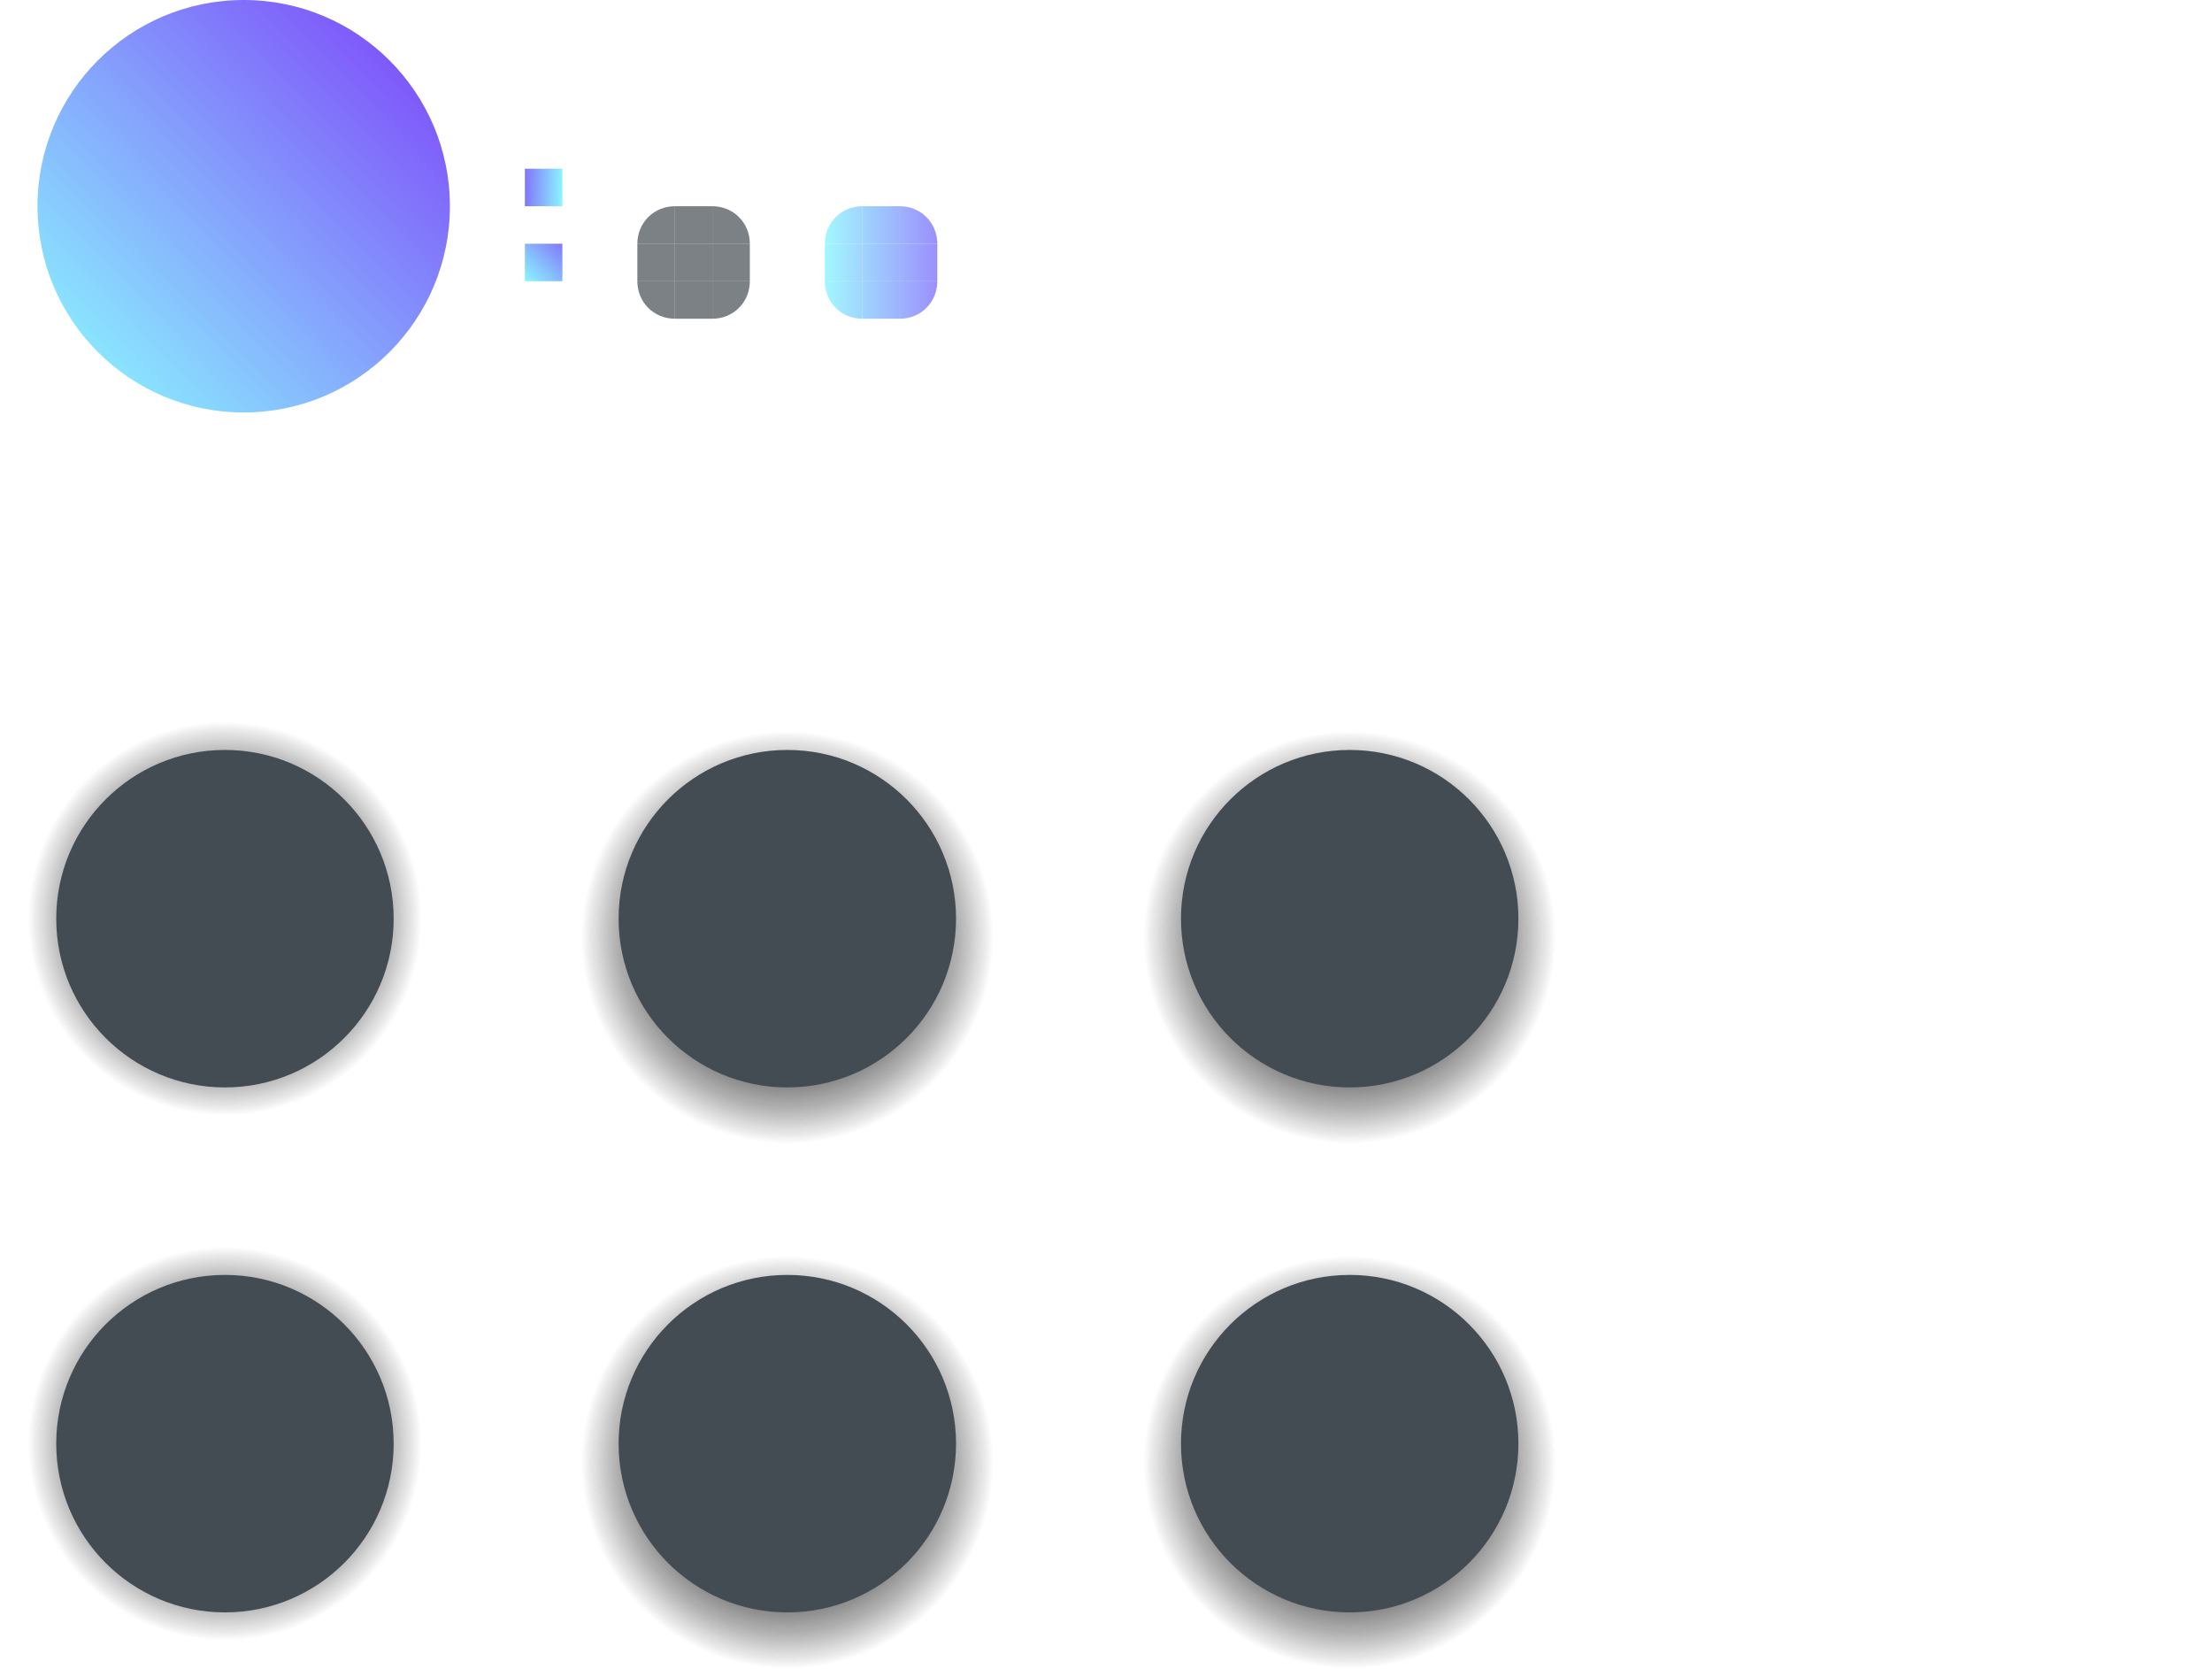
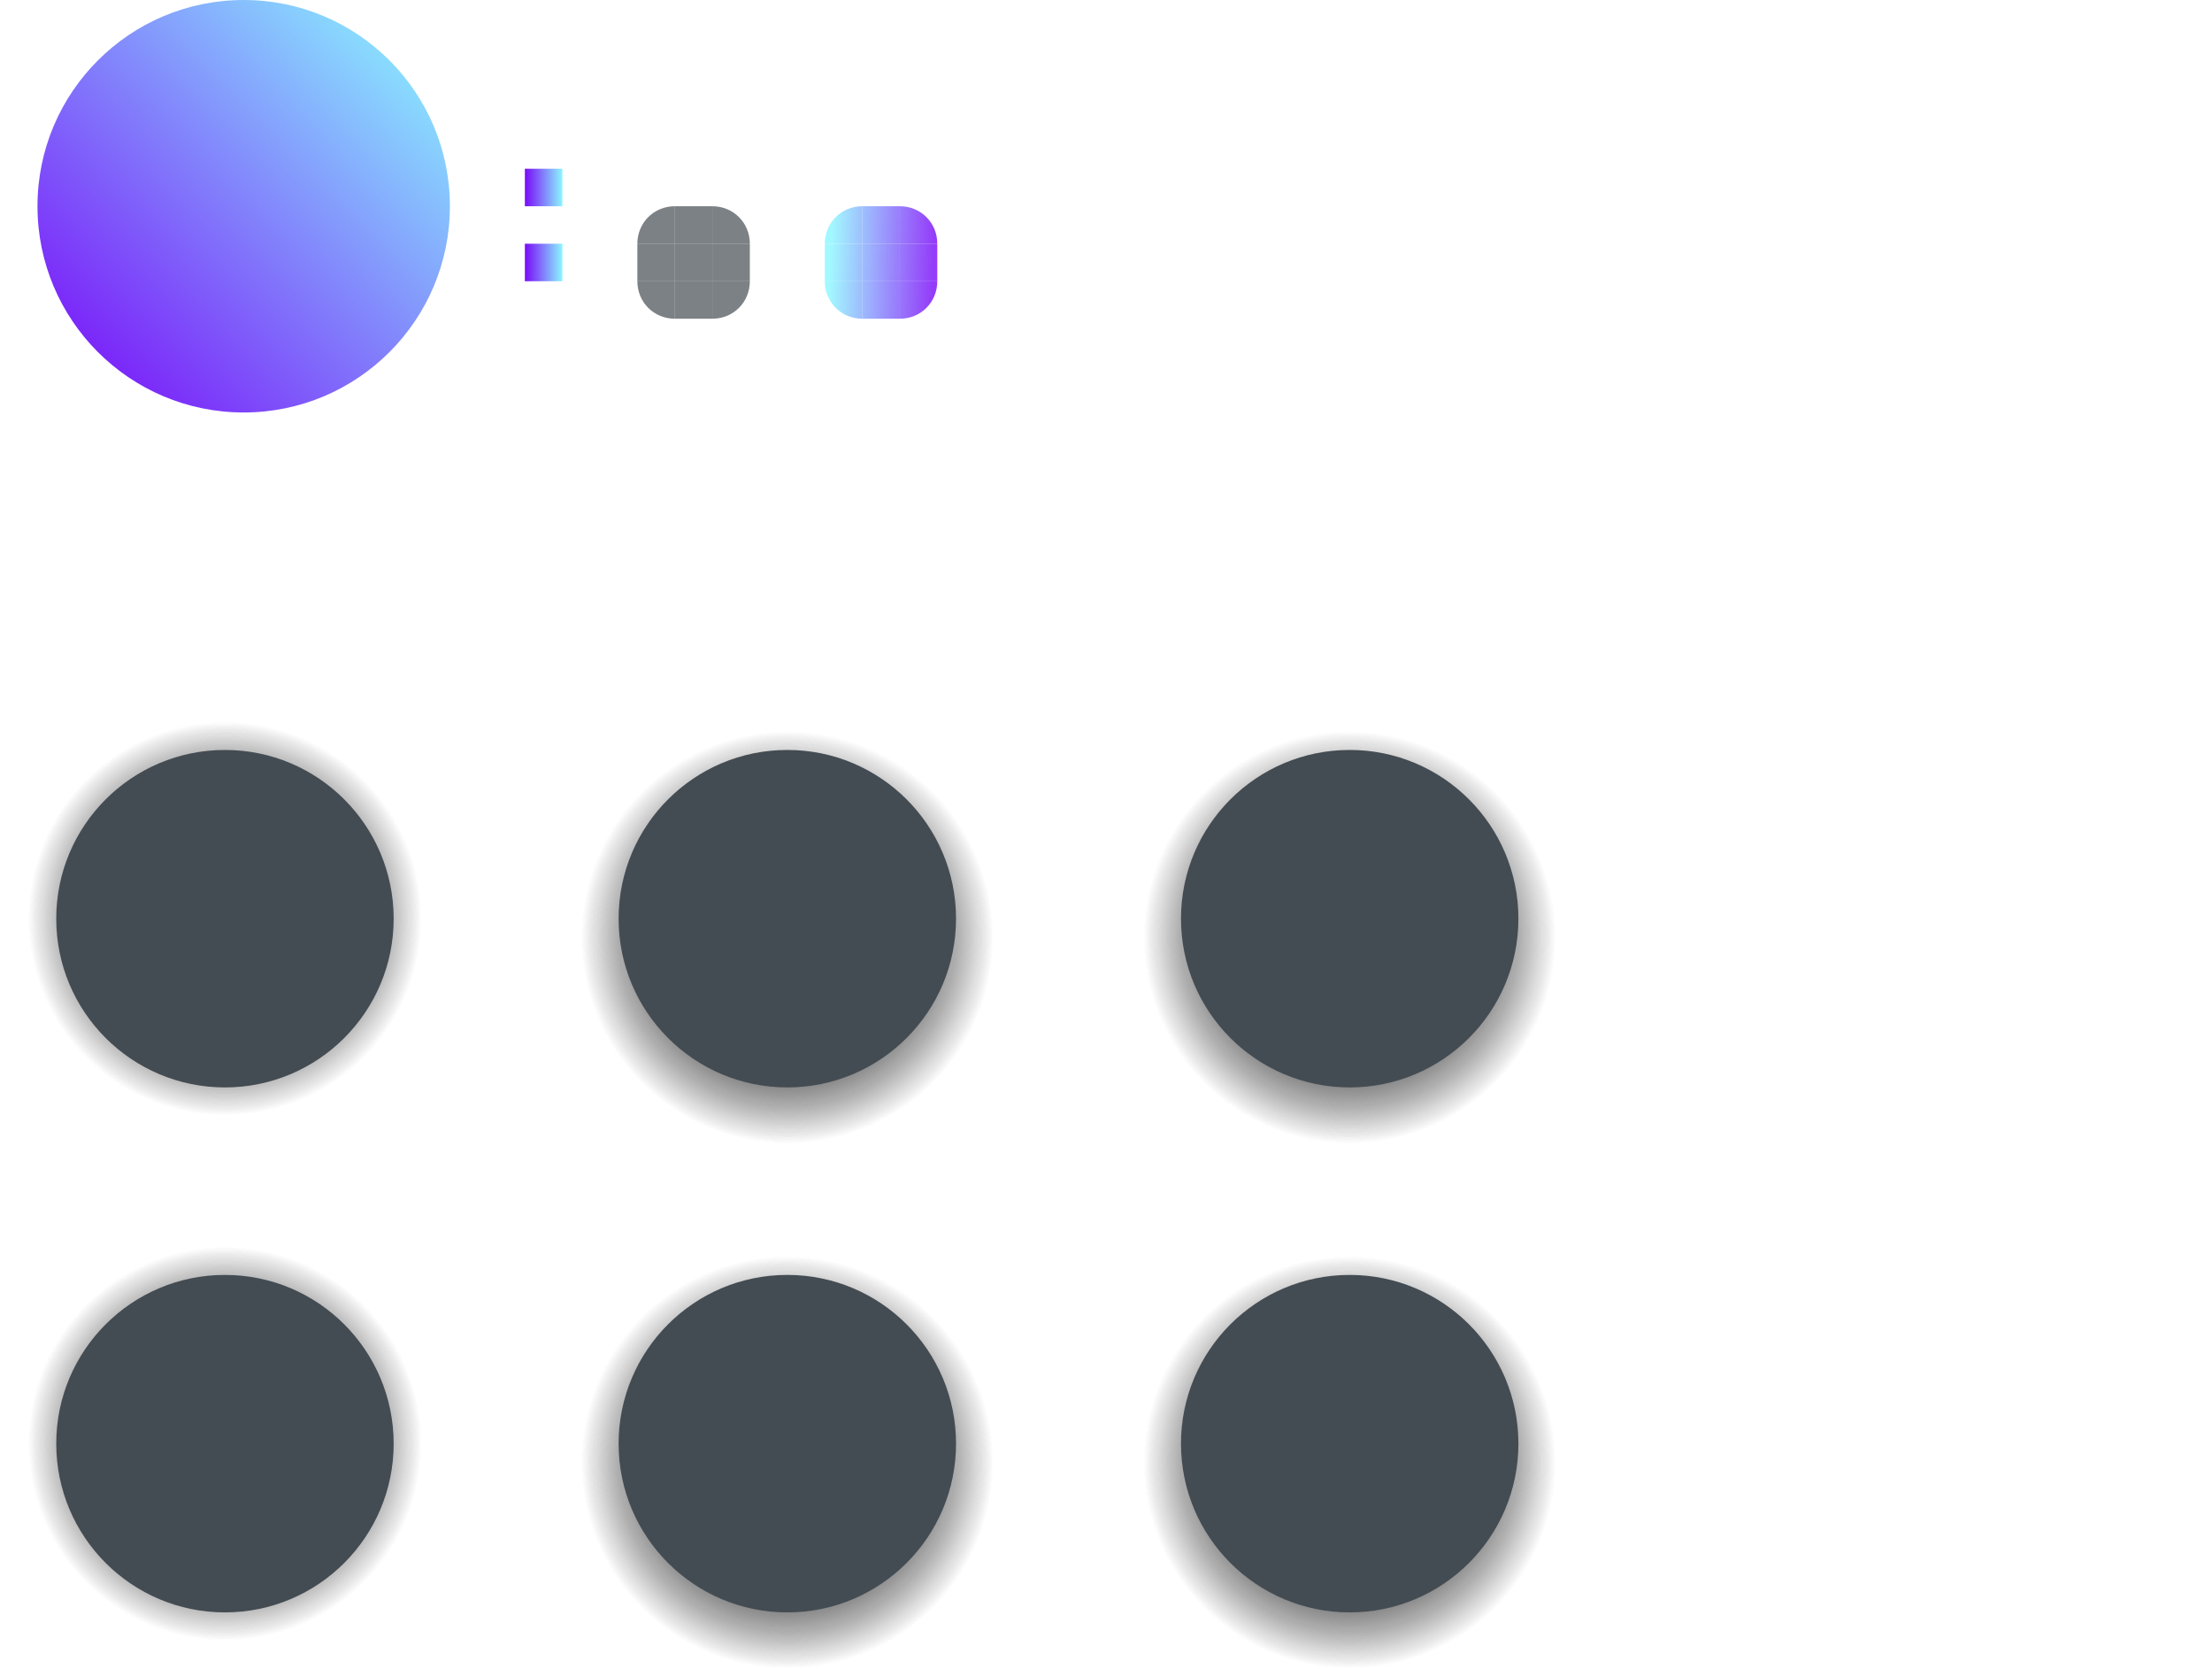
<svg xmlns="http://www.w3.org/2000/svg" xmlns:xlink="http://www.w3.org/1999/xlink" id="svg2" width="118" height="89" version="1">
  <defs id="defs57">
+     <linearGradient id="linearGradient909">
+       <stop style="stop-color:#8bf6ff;stop-opacity:1" offset="0" id="stop900" />
+       <stop style="stop-color:#790bf8;stop-opacity:1" offset="1" id="stop902" />
+     </linearGradient>
    <linearGradient id="linearGradient911">
      <stop offset="0" style="stop-color:#790bf8;stop-opacity:1" id="stop907" />
      <stop offset="1" style="stop-color:#8bf6ff;stop-opacity:1" id="stop909" />
    </linearGradient>
    <linearGradient id="linearGradient905">
      <stop offset="0" style="stop-color:#790bf8;stop-opacity:1" id="stop901" />
      <stop offset="1" style="stop-color:#8bf6ff;stop-opacity:1" id="stop903" />
    </linearGradient>
    <linearGradient id="linearGradient899">
      <stop offset="0" style="stop-color:#790bf8;stop-opacity:1" id="stop894" />
      <stop offset="1" style="stop-color:#8bf6ff;stop-opacity:1" id="stop896" />
    </linearGradient>
    <linearGradient id="linearGradient875">
      <stop id="stop871" style="stop-color:#080808;stop-opacity:1" offset="0" />
      <stop id="stop873" style="stop-color:#080808;stop-opacity:0" offset="1" />
    </linearGradient>
    <radialGradient id="radialGradient877" cx="16" cy="39.833" r="9.167" fx="16" fy="39.833" gradientUnits="userSpaceOnUse" xlink:href="#linearGradient875" />
    <radialGradient id="radialGradient893" cx="16" cy="39" r="8.75" fx="16" fy="39" gradientTransform="translate(0,2.4514281e-6)" gradientUnits="userSpaceOnUse" xlink:href="#linearGradient875" />
    <radialGradient id="radialGradient922" cx="16" cy="39.833" r="9.167" fx="16" fy="39.833" gradientUnits="userSpaceOnUse" xlink:href="#linearGradient875" />
    <radialGradient id="radialGradient948" cx="16" cy="39" r="8.75" fx="16" fy="39" gradientTransform="translate(0,2.4514281e-6)" gradientUnits="userSpaceOnUse" xlink:href="#linearGradient875" />
    <radialGradient id="radialGradient950" cx="16" cy="39.833" r="9.167" fx="16" fy="39.833" gradientUnits="userSpaceOnUse" xlink:href="#linearGradient875" />
    <radialGradient id="radialGradient952" cx="16" cy="39.833" r="9.167" fx="16" fy="39.833" gradientUnits="userSpaceOnUse" xlink:href="#linearGradient875" />
    <linearGradient id="linearGradient1016" x1="26" x2="82" y1="39.016" y2="39.016" gradientTransform="translate(30.24292,-25.47735)" gradientUnits="userSpaceOnUse" xlink:href="#linearGradient991" />
    <linearGradient id="linearGradient991">
      <stop id="stop987" style="stop-color:#a22f66;stop-opacity:1" offset="0" />
      <stop id="stop989" style="stop-color:#1b77a0;stop-opacity:1" offset="1" />
    </linearGradient>
    <linearGradient id="linearGradient896" x1="54.885" x2="44.002" y1="15.937" y2="16" gradientUnits="userSpaceOnUse" xlink:href="#linearGradient899" />
    <linearGradient id="linearGradient898" x1="54.885" x2="44.002" y1="15.937" y2="16" gradientUnits="userSpaceOnUse" xlink:href="#linearGradient899" />
    <linearGradient id="linearGradient900" x1="54.885" x2="44.002" y1="15.937" y2="16" gradientUnits="userSpaceOnUse" xlink:href="#linearGradient899" />
    <linearGradient id="linearGradient902" x1="54.885" x2="43.97" y1="13.905" y2="13.905" gradientUnits="userSpaceOnUse" xlink:href="#linearGradient905" />
    <linearGradient id="linearGradient904" x1="54.885" x2="43.97" y1="13.905" y2="13.905" gradientUnits="userSpaceOnUse" xlink:href="#linearGradient899" />
    <linearGradient id="linearGradient906" x1="54.885" x2="43.97" y1="13.905" y2="13.905" gradientUnits="userSpaceOnUse" xlink:href="#linearGradient911" />
    <linearGradient id="linearGradient908" x1="54.822" x2="44.002" y1="11.968" y2="12.063" gradientUnits="userSpaceOnUse" xlink:href="#linearGradient899" />
    <linearGradient id="linearGradient910" x1="54.822" x2="44.002" y1="11.968" y2="12.063" gradientUnits="userSpaceOnUse" xlink:href="#linearGradient899" />
    <linearGradient id="linearGradient912" x1="54.822" x2="44.002" y1="11.968" y2="12.063" gradientUnits="userSpaceOnUse" xlink:href="#linearGradient899" />
-     <linearGradient xlink:href="#linearGradient911" id="linearGradient901" x1="29.546" y1="-5.598" x2="2.706" y2="20.298" gradientUnits="userSpaceOnUse" />
-     <linearGradient xlink:href="#linearGradient899" id="linearGradient903" x1="26.286" y1="9.968" x2="30.032" y2="10.095" gradientUnits="userSpaceOnUse" />
-     <linearGradient xlink:href="#linearGradient911" id="linearGradient907" x1="31.65" y1="11.207" x2="28" y2="15" gradientUnits="userSpaceOnUse" />
+     <linearGradient xlink:href="#linearGradient909" id="linearGradient913" x1="44.32" y1="13.684" x2="49.82" y2="13.859" gradientUnits="userSpaceOnUse" />
+     <linearGradient xlink:href="#linearGradient909" id="linearGradient915" x1="44.32" y1="13.684" x2="49.82" y2="13.859" gradientUnits="userSpaceOnUse" />
+     <linearGradient xlink:href="#linearGradient909" id="linearGradient917" x1="44.32" y1="13.684" x2="49.82" y2="13.859" gradientUnits="userSpaceOnUse" />
+     <linearGradient xlink:href="#linearGradient909" id="linearGradient919" x1="44.32" y1="13.684" x2="49.82" y2="13.859" gradientUnits="userSpaceOnUse" />
+     <linearGradient xlink:href="#linearGradient909" id="linearGradient921" x1="44.32" y1="13.684" x2="49.82" y2="13.859" gradientUnits="userSpaceOnUse" />
+     <linearGradient xlink:href="#linearGradient909" id="linearGradient923" x1="44.32" y1="13.684" x2="49.82" y2="13.859" gradientUnits="userSpaceOnUse" />
+     <linearGradient xlink:href="#linearGradient909" id="linearGradient925" x1="44.32" y1="13.684" x2="49.82" y2="13.859" gradientUnits="userSpaceOnUse" />
+     <linearGradient xlink:href="#linearGradient909" id="linearGradient927" x1="44.32" y1="13.684" x2="49.82" y2="13.859" gradientUnits="userSpaceOnUse" />
+     <linearGradient xlink:href="#linearGradient909" id="linearGradient929" x1="44.32" y1="13.684" x2="49.82" y2="13.859" gradientUnits="userSpaceOnUse" />
+     <linearGradient xlink:href="#linearGradient899" id="linearGradient916" x1="2.953" y1="21.458" x2="23.498" y2="1.298" gradientUnits="userSpaceOnUse" />
+     <linearGradient xlink:href="#linearGradient899" id="linearGradient918" x1="28" y1="14" x2="30" y2="14" gradientUnits="userSpaceOnUse" />
+     <linearGradient xlink:href="#linearGradient911" id="linearGradient920" x1="28" y1="10" x2="30" y2="10" gradientUnits="userSpaceOnUse" />
  </defs>
  <path id="groove-top" style="opacity:0.7;fill:#444c53;fill-opacity:1" d="m 36,11 v 2 h 2 v -2 z" />
  <path id="groove-topleft" style="opacity:0.7;fill:#444c53;fill-opacity:1" d="m 36,11 c -1.121,0 -2,0.879 -2,2 h 2 z" />
-   <rect id="hint-tile-center" style="opacity:1;fill:url(#linearGradient907)" width="2" height="2" x="28" y="13" rx="0" ry="2" />
+   <rect id="hint-tile-center" style="opacity:1;fill:url(#linearGradient918);fill-opacity:1" width="2" height="2" x="28" y="13" rx="0" ry="2" />
  <path id="groove-topright" style="opacity:0.7;fill:#444c53;fill-opacity:1" d="m 40,13 c 0,-1.121 -0.879,-2 -2,-2 v 2 z" />
  <path id="groove-bottom" style="opacity:0.7;fill:#444c53;fill-opacity:1" d="m 36,17 v -2 h 2 v 2 z" />
  <path id="groove-bottomleft" style="opacity:0.7;fill:#444c53;fill-opacity:1" d="m 36,17 c -1.121,0 -2,-0.879 -2,-2 h 2 z" />
  <path id="groove-bottomright" style="opacity:0.7;fill:#444c53;fill-opacity:1" d="m 40,15 c 0,1.121 -0.879,2 -2,2 v -2 z" />
  <path id="groove-center" style="opacity:0.7;fill:#444c53;fill-opacity:1" d="m 36,13 v 2 h 2 v -2 z" />
  <path id="groove-left" style="opacity:0.7;fill:#444c53;fill-opacity:1" d="m 34,13 v 2 h 2 v -2 z" />
  <path id="groove-right" style="opacity:0.7;fill:#444c53;fill-opacity:1" d="m 38,13 v 2 h 2 v -2 z" />
-   <path id="groove-highlight-top" style="opacity:0.8;fill:url(#linearGradient910);fill-opacity:1" d="M 46,11 V 13 h 2 v -2 z" />
-   <path id="groove-highlight-topleft" style="opacity:0.8;fill:url(#linearGradient912);fill-opacity:1" d="m 46,11 c -1.121,0 -2,0.879 -2,2 h 2 z" />
-   <path id="groove-highlight-topright" style="opacity:0.8;fill:url(#linearGradient908);fill-opacity:1" d="m 50,13 c 0,-1.121 -0.879,-2 -2,-2 V 13 Z" />
-   <path id="groove-highlight-bottom" style="opacity:0.8;fill:url(#linearGradient898);fill-opacity:1" d="m 46,17 v -2 h 2 v 2 z" />
-   <path id="groove-highlight-bottomleft" style="opacity:0.8;fill:url(#linearGradient900);fill-opacity:1" d="m 46,17 c -1.121,0 -2,-0.879 -2,-2 h 2 z" />
-   <path id="groove-highlight-bottomright" style="opacity:0.8;fill:url(#linearGradient896);fill-opacity:1" d="m 50,15 c 0,1.121 -0.879,2 -2,2 v -2 z" />
-   <path id="groove-highlight-center" style="opacity:0.8;fill:url(#linearGradient904)" d="m 46,13 v 2 h 2 v -2 z" />
-   <path id="groove-highlight-left" style="opacity:0.8;fill:url(#linearGradient902)" d="m 44,13 v 2 h 2 v -2 z" />
-   <path id="groove-highlight-right" style="opacity:0.8;fill:url(#linearGradient906)" d="m 48,13 v 2 h 2 v -2 z" />
+   <path id="groove-highlight-top" style="opacity:0.8;fill:url(#linearGradient929);fill-opacity:1" d="M 46,11 V 13 h 2 v -2 z" />
+   <path id="groove-highlight-topleft" style="opacity:0.8;fill:url(#linearGradient927);fill-opacity:1" d="m 46,11 c -1.121,0 -2,0.879 -2,2 h 2 z" />
+   <path id="groove-highlight-topright" style="opacity:0.8;fill:url(#linearGradient925);fill-opacity:1" d="m 50,13 c 0,-1.121 -0.879,-2 -2,-2 V 13 Z" />
+   <path id="groove-highlight-bottom" style="opacity:0.8;fill:url(#linearGradient923);fill-opacity:1" d="m 46,17 v -2 h 2 v 2 z" />
+   <path id="groove-highlight-bottomleft" style="opacity:0.8;fill:url(#linearGradient921);fill-opacity:1" d="m 46,17 c -1.121,0 -2,-0.879 -2,-2 h 2 z" />
+   <path id="groove-highlight-bottomright" style="opacity:0.8;fill:url(#linearGradient919);fill-opacity:1" d="m 50,15 c 0,1.121 -0.879,2 -2,2 v -2 z" />
+   <path id="groove-highlight-center" style="opacity:0.8;fill:url(#linearGradient917);fill-opacity:1" d="m 46,13 v 2 h 2 v -2 z" />
+   <path id="groove-highlight-left" style="opacity:0.8;fill:url(#linearGradient915);fill-opacity:1" d="m 44,13 v 2 h 2 v -2 z" />
+   <path id="groove-highlight-right" style="opacity:0.8;fill:url(#linearGradient913);fill-opacity:1" d="m 48,13 v 2 h 2 v -2 z" />
  <g id="horizontal-slider-handle" transform="matrix(1.2,0,0,1.2,-7.2,30.2)">
    <rect id="rect3785-4" style="opacity:0.001" width="24" height="24" x="14" y="42" transform="matrix(0.8333333,0,0,0.8333333,-5.666667,-6)" />
    <path id="path3921-2" style="opacity:1;fill:url(#radialGradient893)" d="m 24.75,39 a 8.75,8.75 0 0 1 -8.75,8.75 8.75,8.75 0 0 1 -8.75,-8.75 8.75,8.75 0 0 1 8.75,-8.75 8.75,8.75 0 0 1 8.75,8.75 z" />
    <path id="path873" style="opacity:1;fill:url(#radialGradient893)" d="m 24.75,39 a 8.75,8.75 0 0 1 -8.75,8.75 8.75,8.75 0 0 1 -8.75,-8.75 8.75,8.75 0 0 1 8.75,-8.75 8.75,8.75 0 0 1 8.75,8.75 z" />
    <path id="path3923-4" style="opacity:1;fill:#444c53" transform="matrix(1.875,0,0,1.875,-10.25,-36)" d="m 18,40 a 4,4 0 0 1 -4,4 4,4 0 0 1 -4,-4 4,4 0 0 1 4,-4 4,4 0 0 1 4,4 z" />
  </g>
  <g id="horizontal-slider-shadow" style="opacity:0.001" transform="translate(-5,-33)">
    <rect id="rect3114" style="opacity:0.001" width="24" height="24" x="96" y="98" />
  </g>
  <g id="vertical-slider-shadow" style="opacity:0.001" transform="translate(-2,-69)">
    <rect id="rect3824" style="opacity:0.001" width="24" height="24" x="96" y="98" />
  </g>
  <g id="horizontal-slider-hover" transform="matrix(1.2,0,0,1.2,22.8,30.2)">
    <rect id="rect4204" style="opacity:0.001" width="24" height="24" x="14" y="42" transform="matrix(0.8333333,0,0,0.8333333,-5.666667,-6)" />
    <path id="path4206" style="opacity:1;fill:url(#radialGradient877)" d="M 16,30.667 C 10.937,30.667 6.834,34.771 6.833,39.833 6.834,44.896 10.937,49 16,49 21.063,49 25.166,44.896 25.167,39.833 25.166,34.771 21.063,30.667 16,30.667 Z" />
    <path id="path875" style="opacity:1;fill:url(#radialGradient877)" d="M 16,30.667 C 10.937,30.667 6.834,34.771 6.833,39.833 6.834,44.896 10.937,49 16,49 21.063,49 25.166,44.896 25.167,39.833 25.166,34.771 21.063,30.667 16,30.667 Z" />
    <circle id="path4208" style="opacity:1;fill:#444c53" cx="14" cy="40" r="4" transform="matrix(1.875,0,0,1.875,-10.25,-36)" />
  </g>
-   <circle id="hint-handle-size" style="opacity:1;fill:url(#linearGradient901);fill-opacity:1" cx="13" cy="11" r="11" />
+   <circle id="hint-handle-size" style="opacity:1;fill:url(#linearGradient916);fill-opacity:1" cx="13" cy="11" r="11" />
  <g id="horizontal-slider-focus" transform="matrix(1.2,0,0,1.2,52.8,30.2)">
    <rect id="rect914" style="opacity:0.001" width="24" height="24" x="14" y="42" transform="matrix(0.8333333,0,0,0.8333333,-5.666667,-6)" />
    <path id="path916" style="opacity:1;fill:url(#radialGradient922)" d="M 16,30.667 C 10.937,30.667 6.834,34.771 6.833,39.833 6.834,44.896 10.937,49 16,49 21.063,49 25.166,44.896 25.167,39.833 25.166,34.771 21.063,30.667 16,30.667 Z" />
    <path id="path877" style="opacity:1;fill:url(#radialGradient922)" d="M 16,30.667 C 10.937,30.667 6.834,34.771 6.833,39.833 6.834,44.896 10.937,49 16,49 21.063,49 25.166,44.896 25.167,39.833 25.166,34.771 21.063,30.667 16,30.667 Z" />
    <circle id="circle918" style="opacity:1;fill:#444c53" cx="14" cy="40" r="4" transform="matrix(1.875,0,0,1.875,-10.25,-36)" />
  </g>
  <g id="vertical-slider-handle" transform="matrix(1.2,0,0,1.2,-7.2,2.2)">
    <rect id="rect924" style="opacity:0.001" width="24" height="24" x="14" y="42" transform="matrix(0.8333333,0,0,0.8333333,-5.666667,-6)" />
    <path id="path926" style="opacity:1;fill:url(#radialGradient948)" d="m 24.75,39 a 8.75,8.75 0 0 1 -8.75,8.75 8.75,8.75 0 0 1 -8.75,-8.75 8.75,8.75 0 0 1 8.75,-8.75 8.75,8.75 0 0 1 8.75,8.75 z" />
    <path id="path869" style="opacity:1;fill:url(#radialGradient948)" d="m 24.75,39 a 8.75,8.75 0 0 1 -8.75,8.75 8.75,8.75 0 0 1 -8.75,-8.75 8.75,8.75 0 0 1 8.75,-8.75 8.75,8.75 0 0 1 8.75,8.75 z" />
    <path id="path928" style="opacity:1;fill:#444c53" transform="matrix(1.875,0,0,1.875,-10.25,-36)" d="m 18,40 a 4,4 0 0 1 -4,4 4,4 0 0 1 -4,-4 4,4 0 0 1 4,-4 4,4 0 0 1 4,4 z" />
  </g>
  <g id="vertical-slider-hover" transform="matrix(1.2,0,0,1.2,22.8,2.2)">
    <rect id="rect932" style="opacity:0.001" width="24" height="24" x="14" y="42" transform="matrix(0.8333333,0,0,0.8333333,-5.666667,-6)" />
    <path id="path934" style="opacity:1;fill:url(#radialGradient950)" d="M 16,30.667 C 10.937,30.667 6.834,34.771 6.833,39.833 6.834,44.896 10.937,49 16,49 21.063,49 25.166,44.896 25.167,39.833 25.166,34.771 21.063,30.667 16,30.667 Z" />
    <path id="path879" style="opacity:1;fill:url(#radialGradient950)" d="M 16,30.667 C 10.937,30.667 6.834,34.771 6.833,39.833 6.834,44.896 10.937,49 16,49 21.063,49 25.166,44.896 25.167,39.833 25.166,34.771 21.063,30.667 16,30.667 Z" />
    <circle id="circle936" style="opacity:1;fill:#444c53" cx="14" cy="40" r="4" transform="matrix(1.875,0,0,1.875,-10.25,-36)" />
  </g>
  <g id="vertical-slider-focus" transform="matrix(1.2,0,0,1.2,52.8,2.2)">
    <rect id="rect940" style="opacity:0.001" width="24" height="24" x="14" y="42" transform="matrix(0.8333333,0,0,0.8333333,-5.666667,-6)" />
    <path id="path942" style="opacity:1;fill:url(#radialGradient952)" d="M 16,30.667 C 10.937,30.667 6.834,34.771 6.833,39.833 6.834,44.896 10.937,49 16,49 21.063,49 25.166,44.896 25.167,39.833 25.166,34.771 21.063,30.667 16,30.667 Z" />
    <path id="path881" style="opacity:1;fill:url(#radialGradient952)" d="M 16,30.667 C 10.937,30.667 6.834,34.771 6.833,39.833 6.834,44.896 10.937,49 16,49 21.063,49 25.166,44.896 25.167,39.833 25.166,34.771 21.063,30.667 16,30.667 Z" />
    <circle id="circle944" style="opacity:1;fill:#444c53" cx="14" cy="40" r="4" transform="matrix(1.875,0,0,1.875,-10.25,-36)" />
  </g>
-   <rect id="hint-stretch-borders" style="opacity:1;fill:url(#linearGradient903)" width="2" height="2" x="28" y="9" />
+   <rect id="hint-stretch-borders" style="opacity:1;fill:url(#linearGradient920);fill-opacity:1" width="2" height="2" x="28" y="9" />
</svg>
